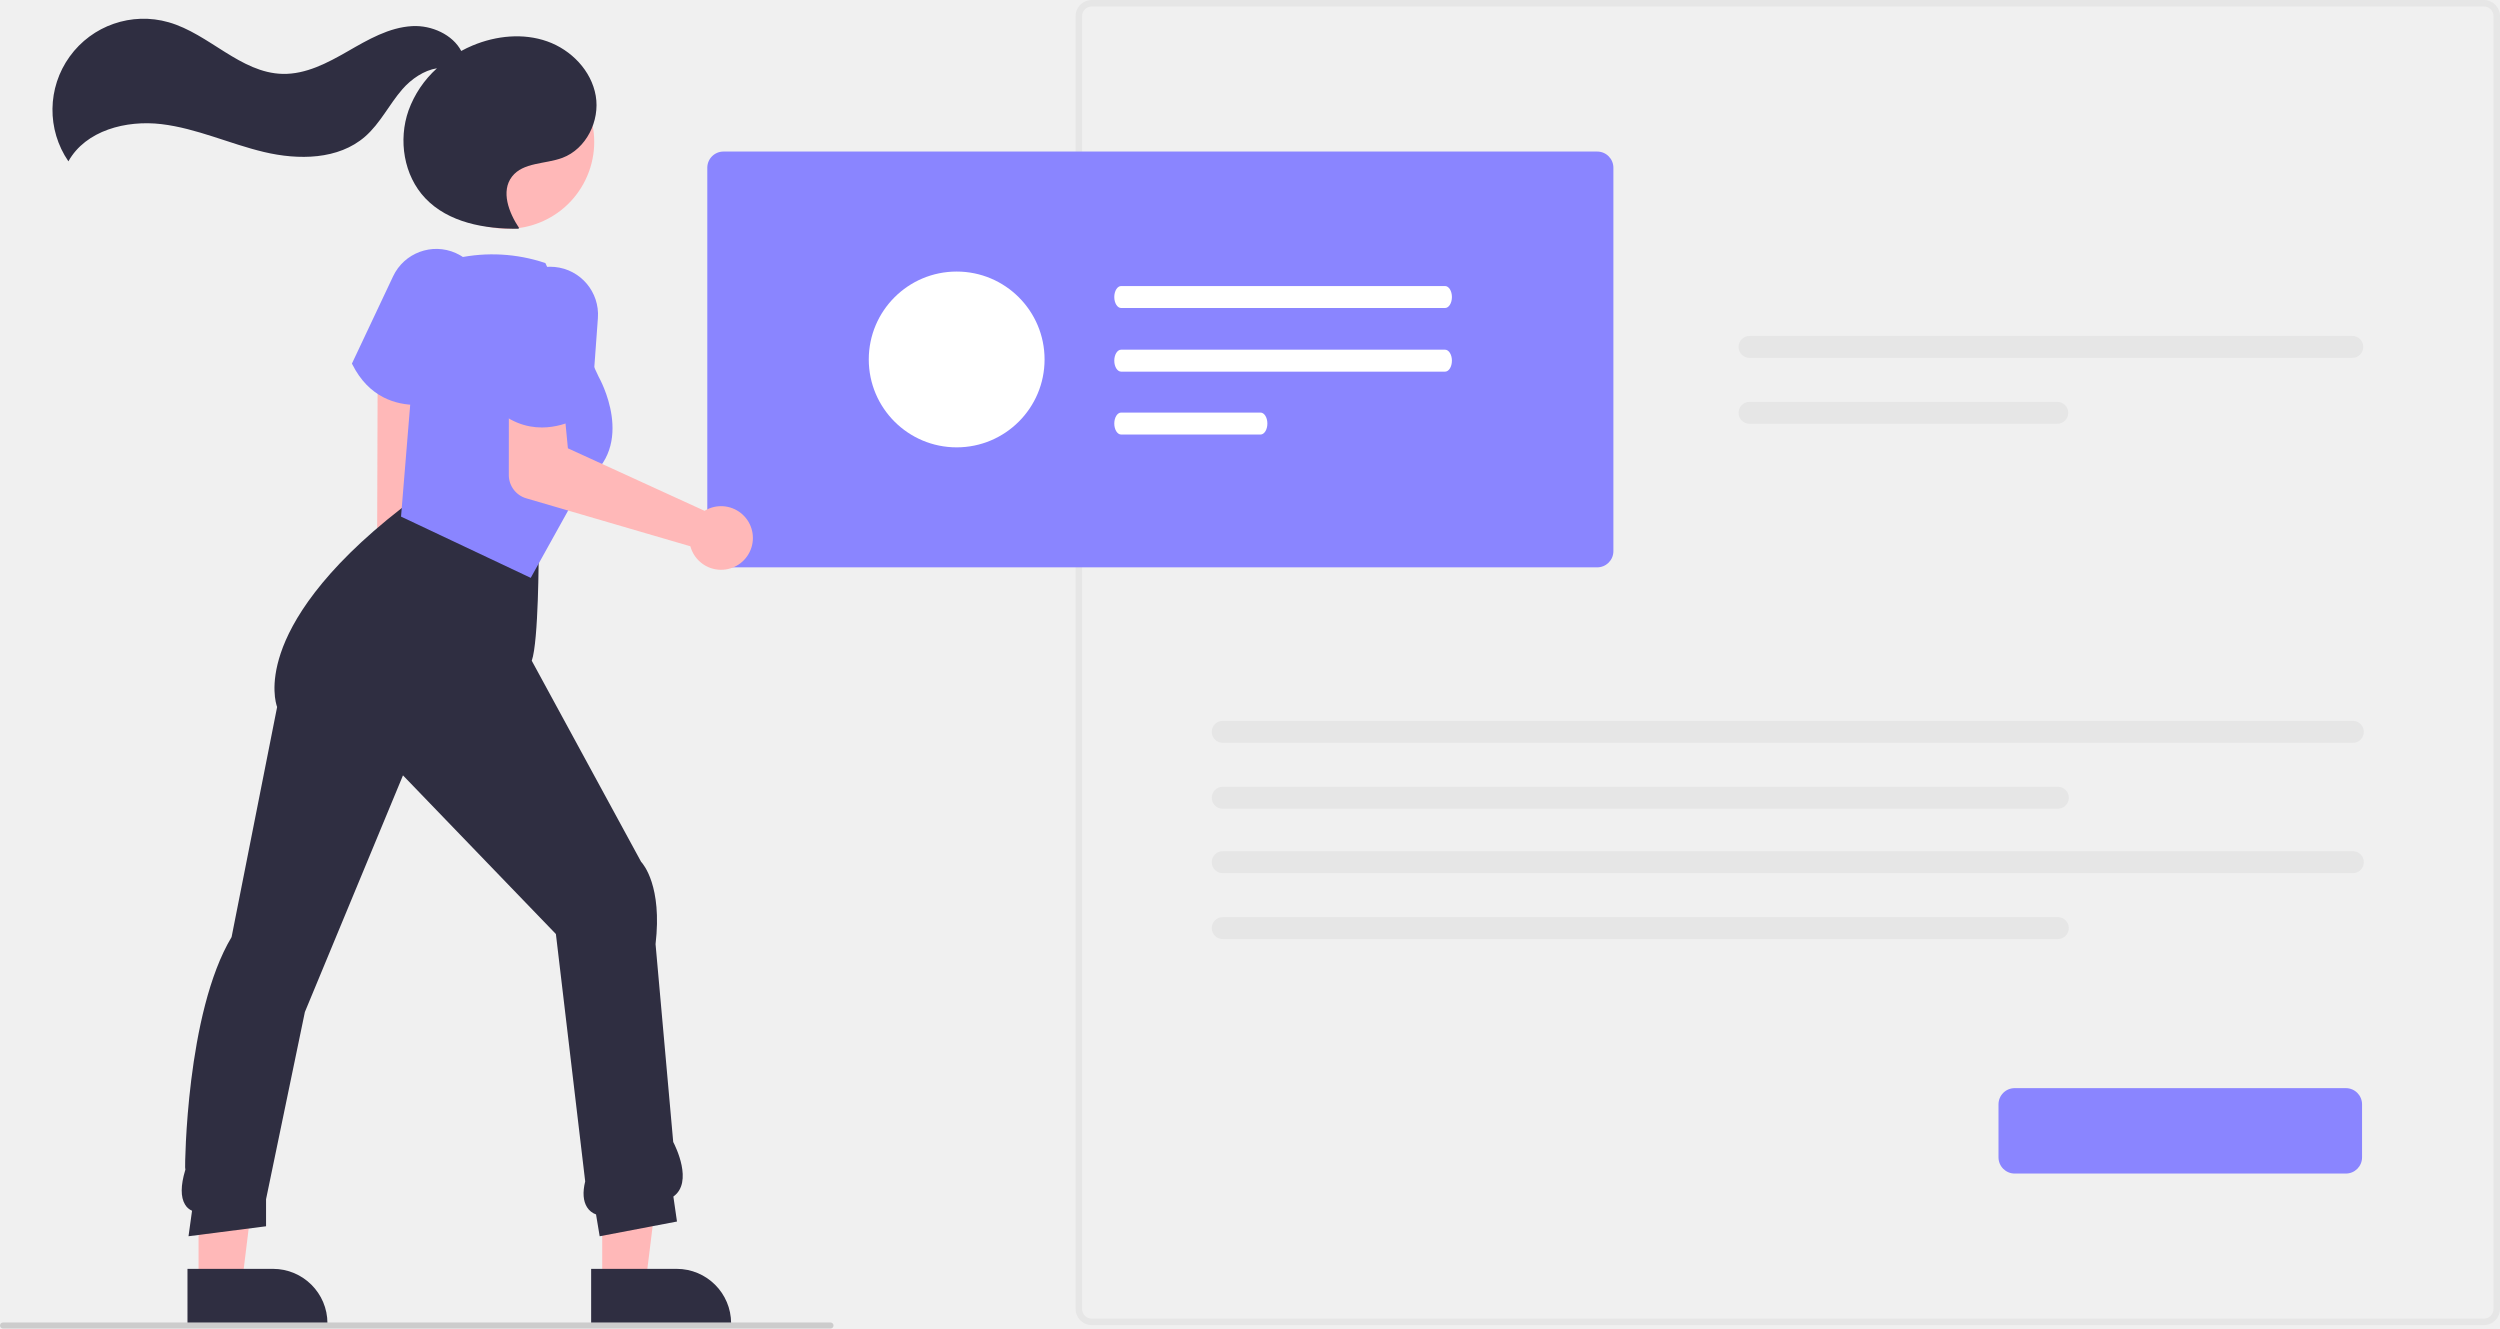
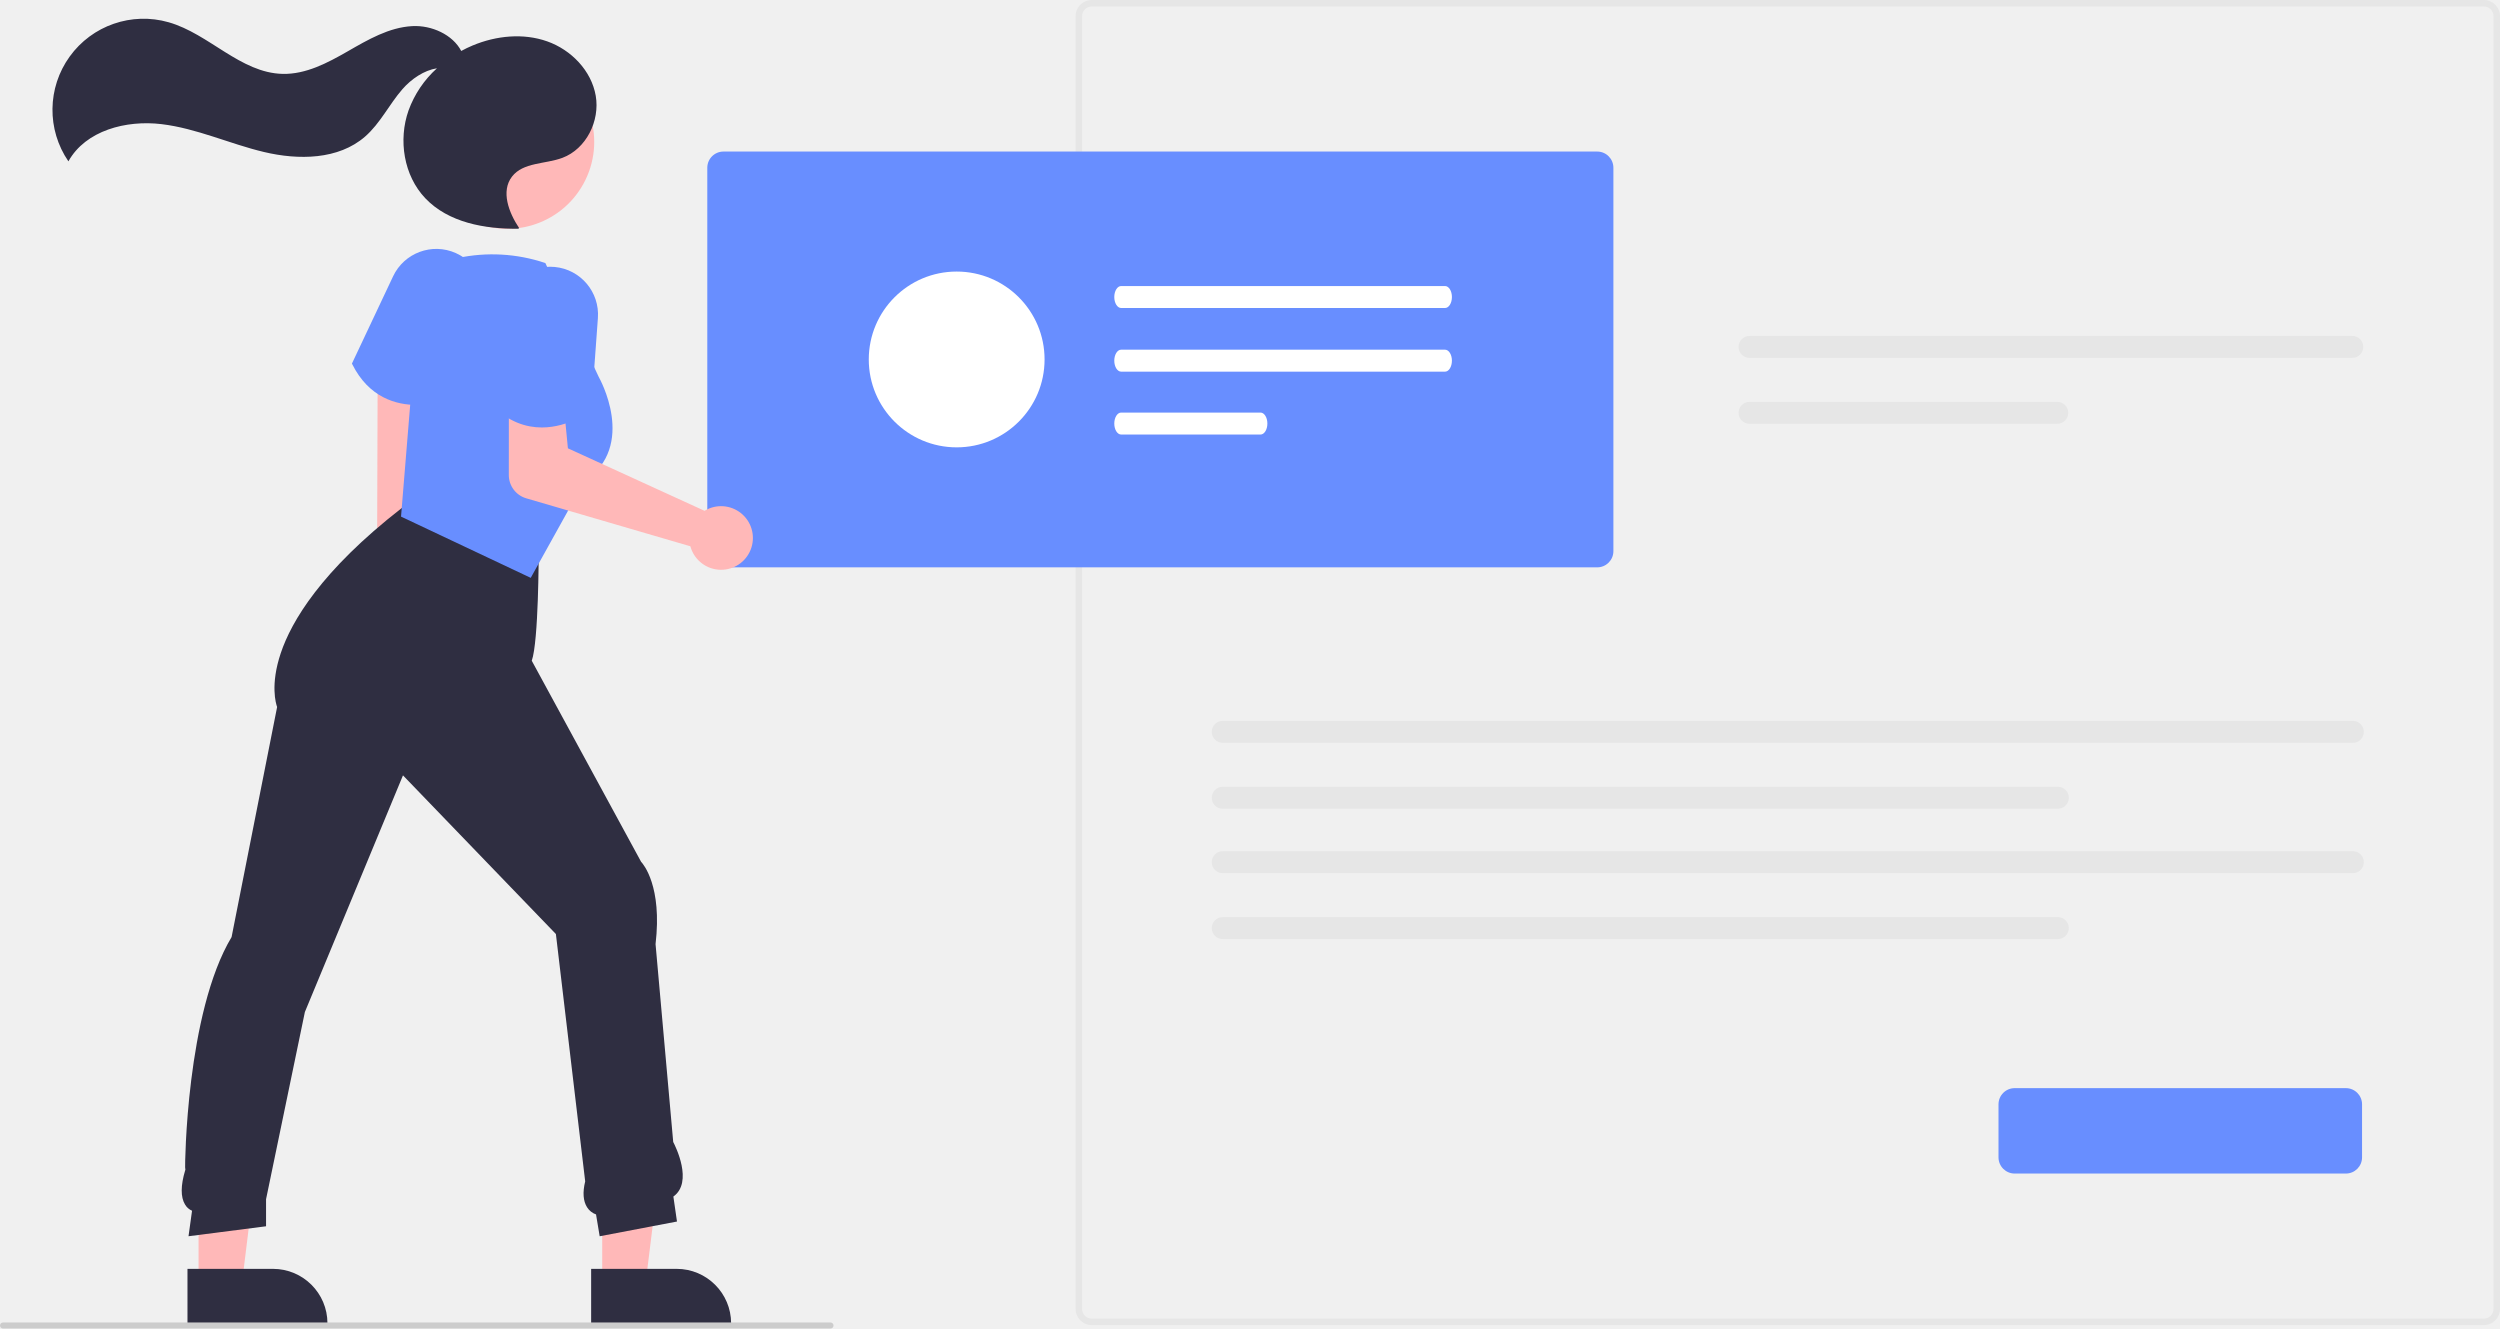
<svg xmlns="http://www.w3.org/2000/svg" id="a97b75e6-1429-4e16-873c-5658d47e4ef0" data-name="Layer 1" width="824.808" height="438.317" viewBox="0 0 824.808 438.317">
  <path id="b4c13b4e-8ef9-4732-a242-1b77a57c7078" data-name="Path 141" d="M1007.066,668.026h-459.267a5.345,5.345,0,0,1-5.338-5.338v-426.508a5.345,5.345,0,0,1,5.338-5.338h459.267a5.345,5.345,0,0,1,5.338,5.338v426.507a5.344,5.344,0,0,1-5.338,5.338Zm-459.267-435.053a3.207,3.207,0,0,0-3.2,3.2v426.514a3.207,3.207,0,0,0,3.2,3.2h459.267a3.206,3.206,0,0,0,3.2-3.2v-426.507a3.207,3.207,0,0,0-3.2-3.2Z" transform="translate(-187.5962 -230.8417)" fill="#e6e6e6" />
  <path id="b86923e0-dd17-408d-8c65-7675907766e6" data-name="Path 142" d="M764.811,341.671a3.624,3.624,0,0,0,0,7.248h198.856a3.624,3.624,0,0,0,0-7.248Z" transform="translate(-187.5962 -230.8417)" fill="#e6e6e6" />
  <path id="b7c93af7-a9b3-4ec5-8b9c-228075bea008" data-name="Path 143" d="M764.811,363.417a3.624,3.624,0,0,0,0,7.248h101.52a3.624,3.624,0,0,0,0-7.248Z" transform="translate(-187.5962 -230.8417)" fill="#e6e6e6" />
  <path id="bf6f3c94-5d99-4a3b-bad8-b2235a5a7f19" data-name="Path 142" d="M591.004,468.671a3.624,3.624,0,0,0,0,7.248h372.856a3.624,3.624,0,0,0,0-7.248Z" transform="translate(-187.5962 -230.8417)" fill="#e6e6e6" />
  <path id="b0a6cee6-456b-42c7-b828-32d4ce813421" data-name="Path 143" d="M591.004,490.417a3.624,3.624,0,0,0,0,7.248h275.52a3.624,3.624,0,0,0,0-7.248Z" transform="translate(-187.5962 -230.8417)" fill="#e6e6e6" />
  <path id="b1178f6f-c479-4db7-b1bf-97b40cae8cd0" data-name="Path 142" d="M591.004,511.671a3.624,3.624,0,0,0,0,7.248h372.856a3.624,3.624,0,0,0,0-7.248Z" transform="translate(-187.5962 -230.8417)" fill="#e6e6e6" />
  <path id="ad9199b6-e18d-416a-bbd3-7817c0554bff" data-name="Path 143" d="M591.004,533.417a3.624,3.624,0,0,0,0,7.248h275.52a3.624,3.624,0,0,0,0-7.248Z" transform="translate(-187.5962 -230.8417)" fill="#e6e6e6" />
-   <path id="f7d611df-d029-4cc6-9561-be5a6829cf65" data-name="Path 154" d="M714.555,418.025h-288.268a5.344,5.344,0,0,1-5.338-5.338v-126.507a5.344,5.344,0,0,1,5.338-5.338h288.268a5.344,5.344,0,0,1,5.338,5.338v126.507A5.344,5.344,0,0,1,714.555,418.025Z" transform="translate(-187.5962 -230.8417)" fill="#8a85ff" />
-   <path id="b2be1aaf-9241-4aa1-a473-dbb8e8dcff3c" data-name="Path 154" d="M961.555,618.025h-109.268a5.344,5.344,0,0,1-5.338-5.338v-17.507a5.344,5.344,0,0,1,5.338-5.338h109.268a5.344,5.344,0,0,1,5.338,5.338v17.507A5.344,5.344,0,0,1,961.555,618.025Z" transform="translate(-187.5962 -230.8417)" fill="#8a85ff" />
+   <path id="f7d611df-d029-4cc6-9561-be5a6829cf65" data-name="Path 154" d="M714.555,418.025h-288.268a5.344,5.344,0,0,1-5.338-5.338v-126.507a5.344,5.344,0,0,1,5.338-5.338h288.268a5.344,5.344,0,0,1,5.338,5.338v126.507A5.344,5.344,0,0,1,714.555,418.025Z" transform="translate(-187.5962 -230.8417)" fill="#688eff" />
+   <path id="b2be1aaf-9241-4aa1-a473-dbb8e8dcff3c" data-name="Path 154" d="M961.555,618.025h-109.268a5.344,5.344,0,0,1-5.338-5.338v-17.507a5.344,5.344,0,0,1,5.338-5.338h109.268a5.344,5.344,0,0,1,5.338,5.338v17.507A5.344,5.344,0,0,1,961.555,618.025Z" transform="translate(-187.5962 -230.8417)" fill="#688eff" />
  <path d="M314.032,444.951C309.323,441.436,307.941,434.867,310.945,430.279a9.165,9.165,0,0,1,1.009-1.261l.301-93.46,13.892,2.594.61,91.92c3.165,3.671,3.804,9.022,1.241,12.937C324.994,447.597,318.741,448.466,314.032,444.951Z" transform="translate(-187.5962 -230.8417)" fill="#ffb8b8" />
  <polygon points="198.683 423.301 213.005 423.3 219.819 368.058 198.681 368.059 198.683 423.301" fill="#ffb8b8" />
  <path d="M382.626,649.467l28.205-.001h.001a17.976,17.976,0,0,1,17.975,17.974v.584l-46.18.002Z" transform="translate(-187.5962 -230.8417)" fill="#2f2e41" />
  <polygon points="65.506 423.301 79.829 423.3 86.642 368.058 65.504 368.059 65.506 423.301" fill="#ffb8b8" />
  <path d="M249.449,649.467l28.205-.001h.001a17.976,17.976,0,0,1,17.975,17.974v.584l-46.18.002Z" transform="translate(-187.5962 -230.8417)" fill="#2f2e41" />
  <path d="M385.443,638.713l-1.2-7.202a5.709,5.709,0,0,1-2.969-2.383c-1.289-2.037-1.494-4.903-.611-8.521L371,539l-50.451-52.344L288.184,564.72l-12.812,61.775v8.925l-25.581,3.285,1.164-8.413a4.899,4.899,0,0,1-2.323-2.07c-1.47-2.446-1.45-6.238.06-11.268l.065-.218-.084-.751C248.615,615.459,249,565,264,540l15.023-75.902c-.39-1.069-2.316-7.292,1.216-17.809,3.486-10.378,13.236-27.098,39.886-47.812l.092-.071.114-.024c.295-.061,29.689-5.905,44.891,13.975l.103.134v.169c0,1.229-.026,29.83-2.288,36.176l36.073,66.328c.702.744,7.009,8.027,4.769,27.174l5.827,65.268c.667,1.273,6.699,13.261.051,18.006L410.948,633.855Z" transform="translate(-187.5962 -230.8417)" fill="#2f2e41" />
-   <path d="M325.097,364.441c-6.773,0-15.774-2.394-21.284-13.429l-.108-.217,13.574-28.774A15.776,15.776,0,0,1,346.107,334.827L334.371,362.96l-.204.076A29.346,29.346,0,0,1,325.097,364.441Z" transform="translate(-187.5962 -230.8417)" fill="#8a85ff" />
-   <path d="M362.698,421.49l-42.792-20.207,5.882-71.762,10.724-13.106,2.077-.445a54.68,54.68,0,0,1,28.73,1.591l.204.068,17.614,37.577c.111.188,12.813,22.615-4.747,34.439Z" transform="translate(-187.5962 -230.8417)" fill="#8a85ff" />
+   <path d="M325.097,364.441c-6.773,0-15.774-2.394-21.284-13.429l-.108-.217,13.574-28.774A15.776,15.776,0,0,1,346.107,334.827L334.371,362.96l-.204.076A29.346,29.346,0,0,1,325.097,364.441Z" transform="translate(-187.5962 -230.8417)" fill="#688eff" />
+   <path d="M362.698,421.49l-42.792-20.207,5.882-71.762,10.724-13.106,2.077-.445a54.68,54.68,0,0,1,28.73,1.591l.204.068,17.614,37.577c.111.188,12.813,22.615-4.747,34.439Z" transform="translate(-187.5962 -230.8417)" fill="#688eff" />
  <path d="M421.527,398.62a10.524,10.524,0,0,0-1.475.756l-45.092-20.627-1.157-11.991-18.324-.619-.015,21.426a7.999,7.999,0,0,0,5.755,7.683l54.148,15.825a10.496,10.496,0,1,0,6.16-12.454Z" transform="translate(-187.5962 -230.8417)" fill="#ffb8b8" />
-   <path d="M366.371,371.876c-5.138,0-10.937-1.777-16.503-7.343l-.172-.171,3.761-31.592a15.776,15.776,0,0,1,31.4,3.014l-2.22,30.401-.17.136C382.358,366.409,375.382,371.876,366.371,371.876Z" transform="translate(-187.5962 -230.8417)" fill="#8a85ff" />
+   <path d="M366.371,371.876c-5.138,0-10.937-1.777-16.503-7.343l-.172-.171,3.761-31.592a15.776,15.776,0,0,1,31.4,3.014l-2.22,30.401-.17.136C382.358,366.409,375.382,371.876,366.371,371.876Z" transform="translate(-187.5962 -230.8417)" fill="#688eff" />
  <circle cx="354.945" cy="277.653" r="28.693" transform="translate(-246.5322 225.0806) rotate(-61.3368)" fill="#ffb8b8" />
  <path d="M384.147,262.451c-1.424-8.281-8.071-15.146-15.99-17.954-7.919-2.809-16.85-1.895-24.604,1.339a40.849,40.849,0,0,0-3.783,1.819c-2.834-5.403-9.784-8.536-16.14-8.198-7.679.409-14.613,4.471-21.282,8.301s-13.825,7.639-21.513,7.461c-13.893-.322-24.229-13.203-37.588-17.03a30.061,30.061,0,0,0-33.084,45.881c5.7-10.215,19.086-13.665,30.702-12.275,11.615,1.391,22.44,6.482,33.819,9.194,11.379,2.712,24.558,2.596,33.372-5.095,5-4.362,7.936-10.598,12.288-15.606,2.944-3.388,7.136-6.248,11.418-6.921a34.655,34.655,0,0,0-9.378,13.911c-3.434,9.757-1.598,21.472,5.526,28.971,7.637,8.04,19.624,10.183,30.712,10.053l.232-.236c-3.395-5.082-6.074-12.128-2.336-16.963,3.69-4.773,10.967-4.07,16.618-6.182C381.005,279.978,385.57,270.732,384.147,262.451Z" transform="translate(-187.5962 -230.8417)" fill="#2f2e41" />
  <path d="M461.596,669.158h-273a1,1,0,0,1,0-2h273a1,1,0,1,1,0,2Z" transform="translate(-187.5962 -230.8417)" fill="#ccc" />
  <path id="e2582065-92bf-48dc-a28d-04f42179e35f" data-name="Path 155" d="M557.486,325.212c-1.252.004-2.265,1.63-2.262,3.631.002,1.996,1.014,3.613,2.262,3.617H664.356c1.252-.004,2.265-1.63,2.262-3.631-.002-1.996-1.014-3.613-2.262-3.617Z" transform="translate(-187.5962 -230.8417)" fill="#fff" />
  <path id="bb678cb9-7d76-4fbb-a84c-c380d6521528" data-name="Path 156" d="M557.486,346.212c-1.252.004-2.265,1.63-2.262,3.631.002,1.996,1.014,3.613,2.262,3.617H664.356c1.252-.004,2.265-1.63,2.262-3.631-.002-1.996-1.014-3.613-2.262-3.617Z" transform="translate(-187.5962 -230.8417)" fill="#fff" />
  <path id="a9697f3a-b5f3-4f74-8277-57e15506e4dd" data-name="Path 157" d="M557.486,366.958c-1.252.004-2.265,1.63-2.262,3.631.002,1.996,1.014,3.613,2.262,3.617h45.986c1.252-.004,2.265-1.63,2.262-3.631-.002-1.996-1.014-3.613-2.262-3.617Z" transform="translate(-187.5962 -230.8417)" fill="#fff" />
  <circle cx="315.628" cy="118.592" r="29" fill="#fff" />
</svg>
